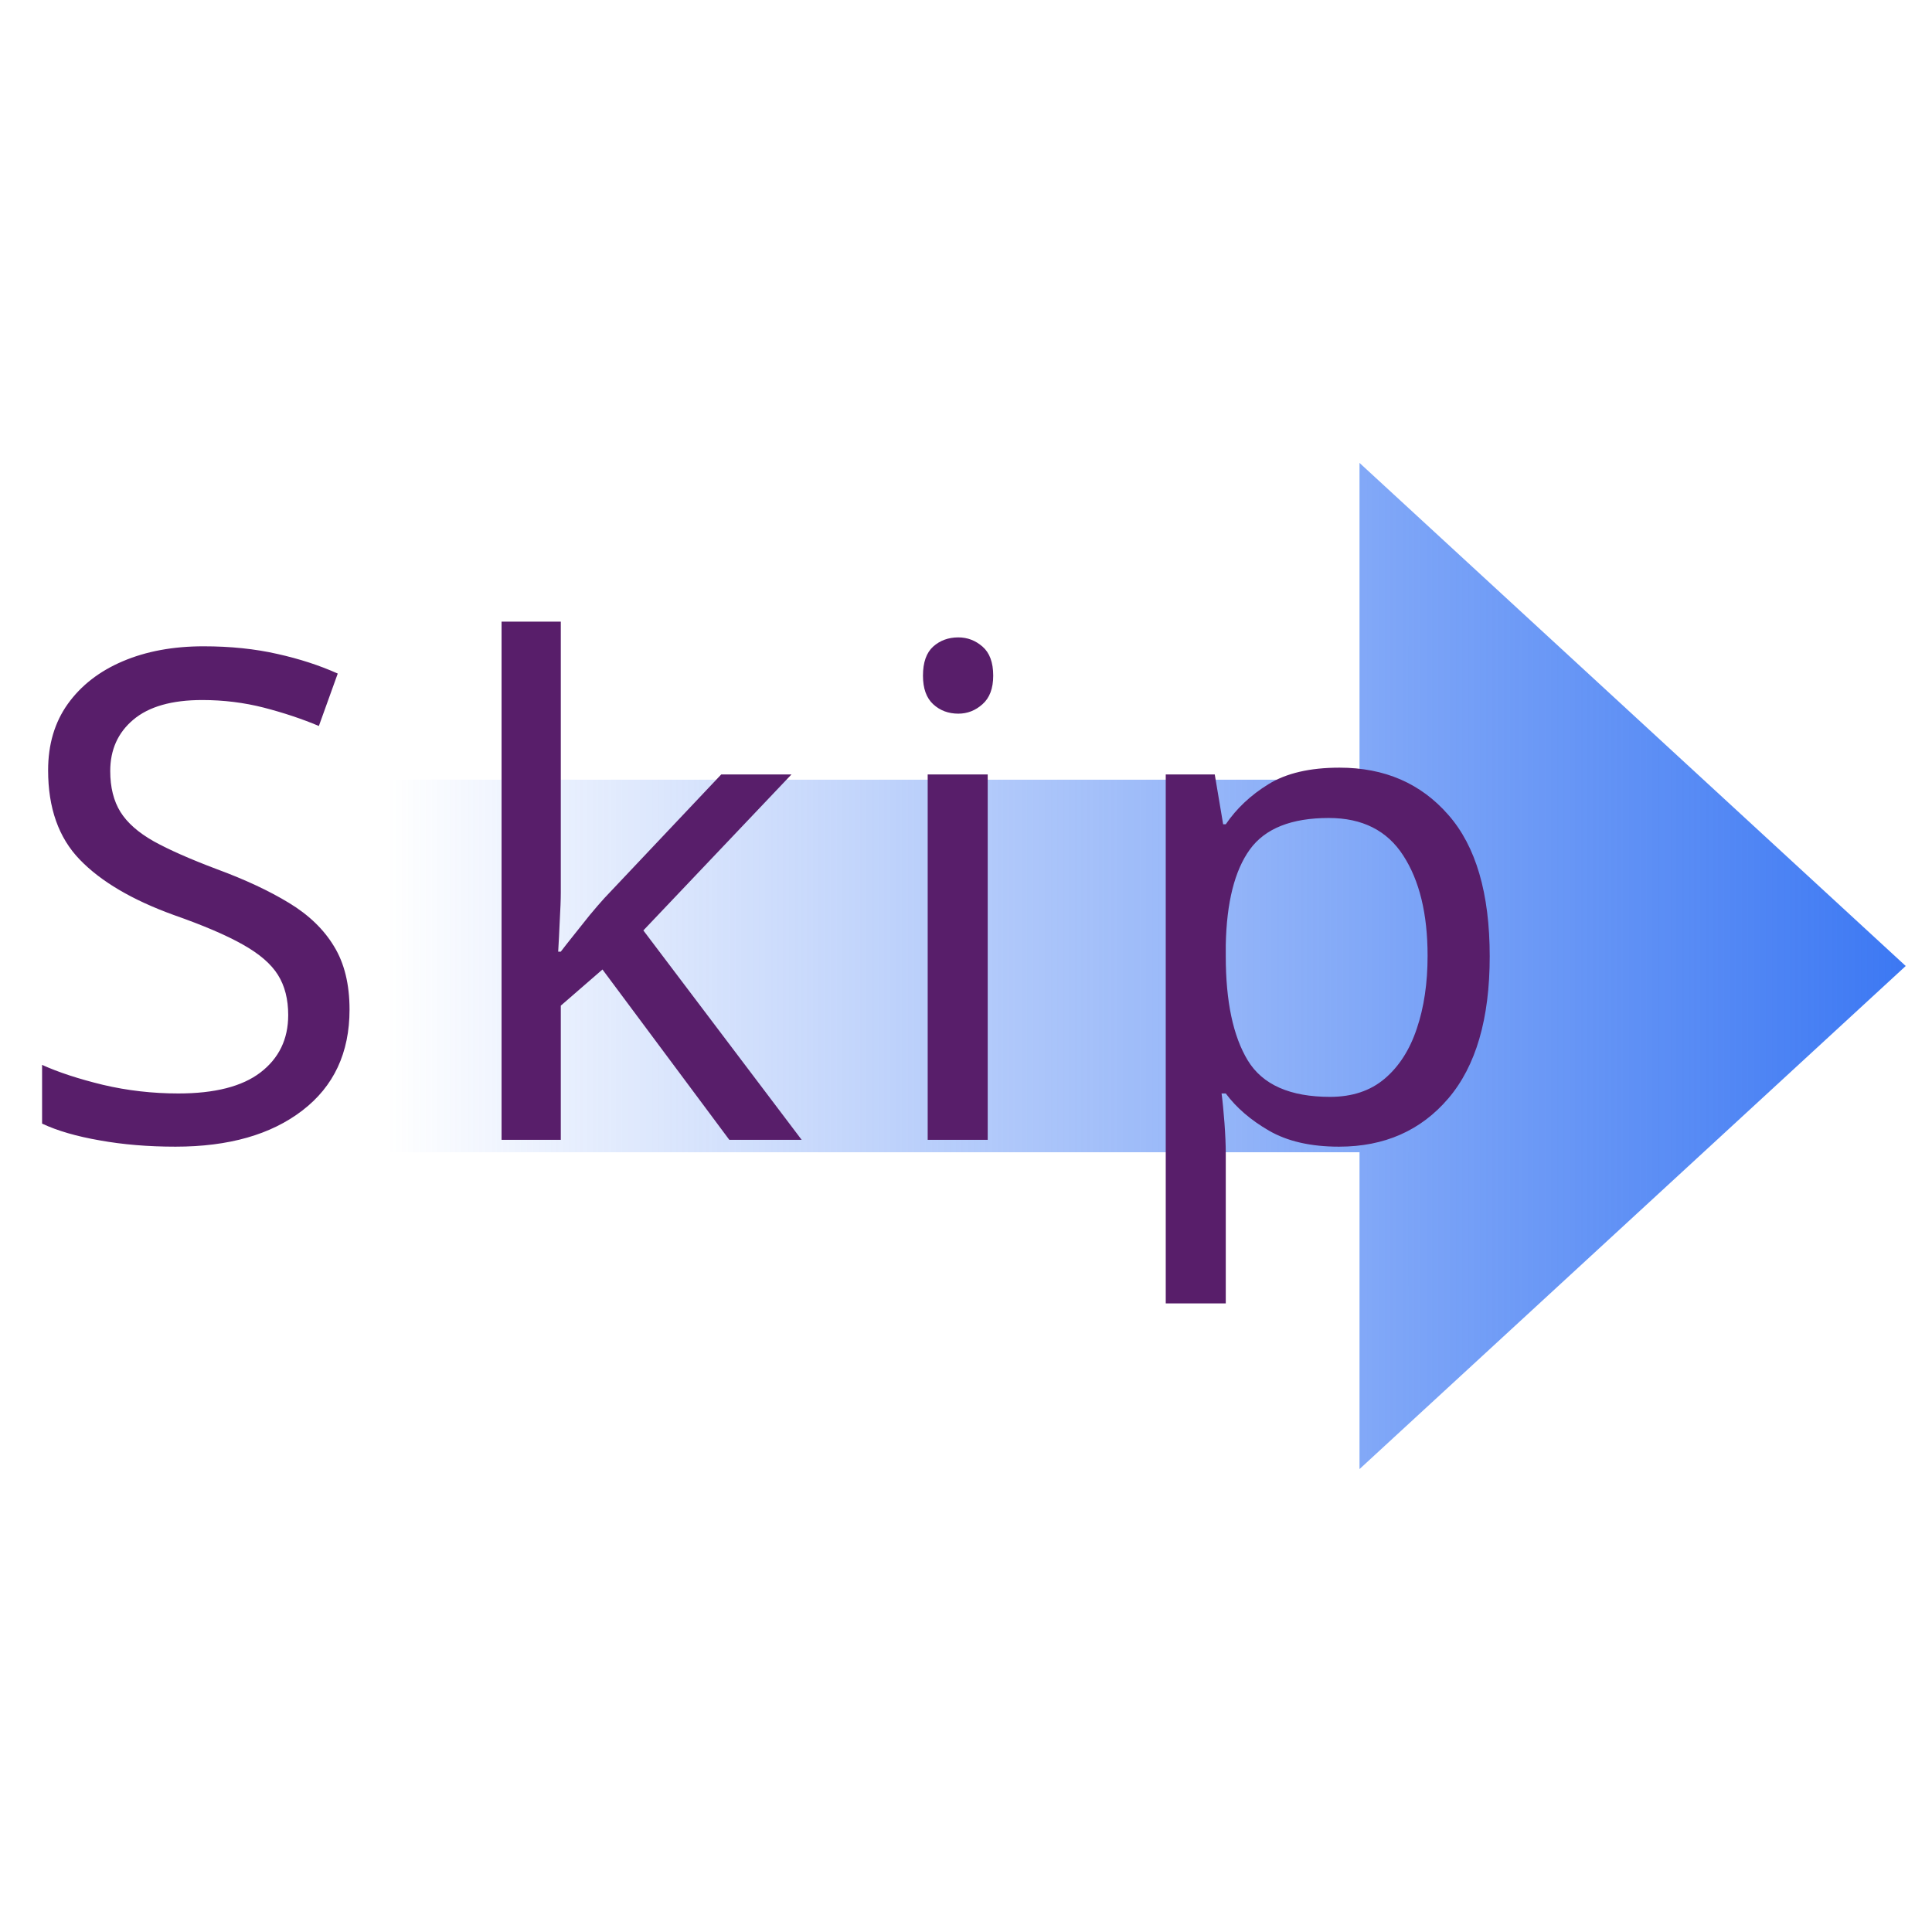
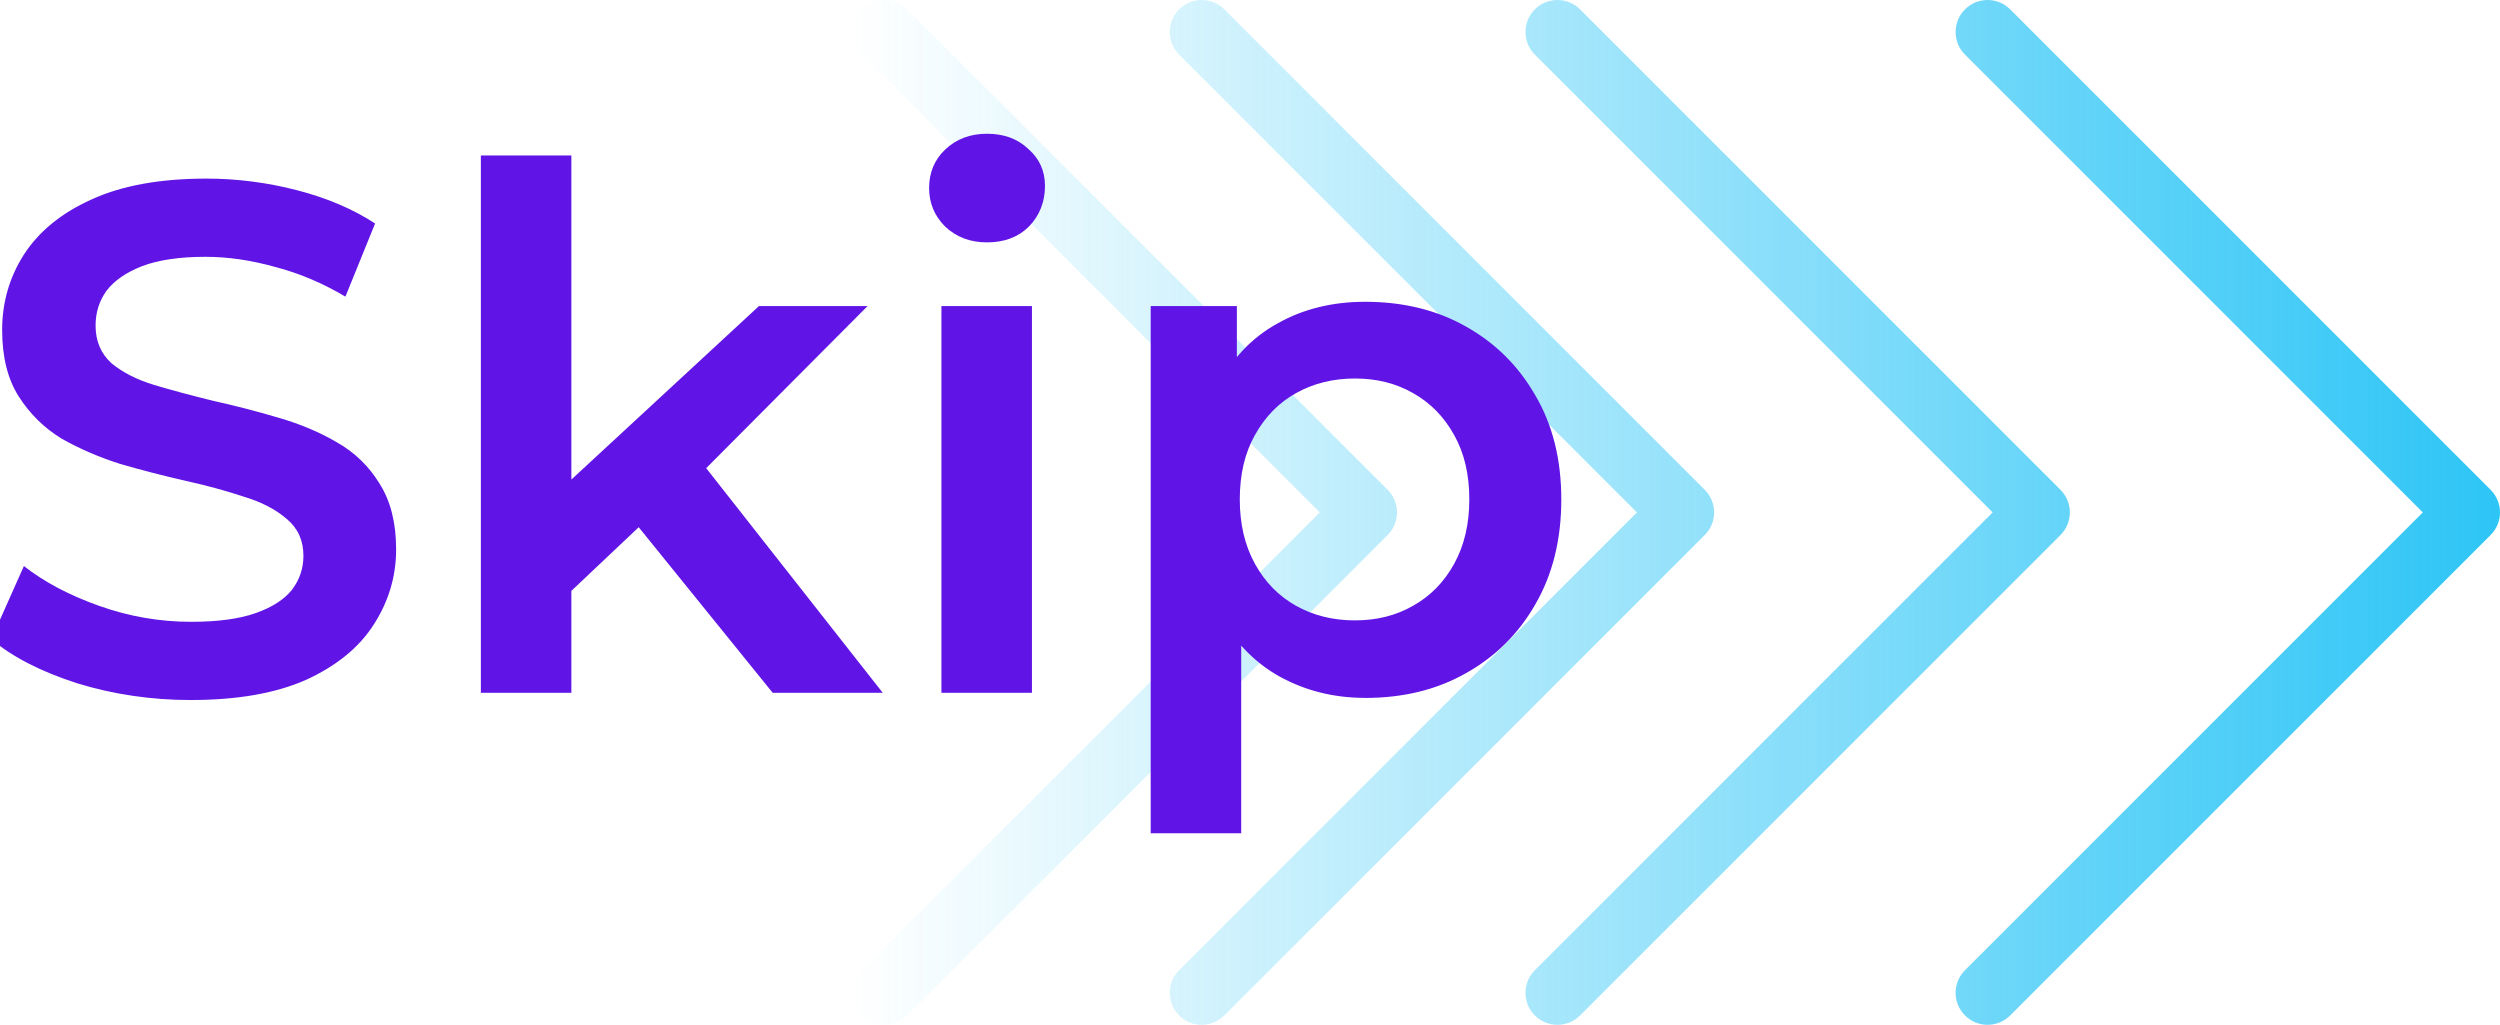
- <svg xmlns="http://www.w3.org/2000/svg" xmlns:xlink="http://www.w3.org/1999/xlink" width="512" height="512" viewBox="0 0 512 512" version="1.1" id="svg1">
+ <svg xmlns="http://www.w3.org/2000/svg" xmlns:xlink="http://www.w3.org/1999/xlink" width="623.682" height="255.667" viewBox="0 0 623.682 255.667" version="1.1" id="svg1">
  <defs id="defs1">
-     <linearGradient id="linearGradient2">
-       <stop style="stop-color:#3c78f3;stop-opacity:0;" offset="0" id="stop3" />
-       <stop style="stop-color:#3c78f3;stop-opacity:1;" offset="1" id="stop2" />
+     <linearGradient id="linearGradient3">
+       <stop style="stop-color:#2dc5f6;stop-opacity:0;" offset="0" id="stop3" />
+       <stop style="stop-color:#2dc5f6;stop-opacity:1;" offset="1" id="stop4" />
    </linearGradient>
    <rect x="126.517" y="172.498" width="185.822" height="163.564" id="rect2" />
-     <linearGradient xlink:href="#linearGradient2" id="linearGradient3" x1="169.758" y1="256" x2="414.221" y2="256" gradientUnits="userSpaceOnUse" />
+     <linearGradient xlink:href="#linearGradient3" id="linearGradient4" x1="240.425" y1="256" x2="490.04" y2="256" gradientUnits="userSpaceOnUse" />
+     <linearGradient xlink:href="#linearGradient3" id="linearGradient5" gradientUnits="userSpaceOnUse" x1="240.425" y1="256" x2="490.04" y2="256" />
+     <linearGradient xlink:href="#linearGradient3" id="linearGradient6" gradientUnits="userSpaceOnUse" x1="240.425" y1="256" x2="490.04" y2="256" />
+     <linearGradient xlink:href="#linearGradient3" id="linearGradient7" gradientUnits="userSpaceOnUse" x1="240.425" y1="256" x2="490.04" y2="256" />
+     <linearGradient xlink:href="#linearGradient3" id="linearGradient8" gradientUnits="userSpaceOnUse" x1="240.425" y1="256" x2="490.04" y2="256" />
+     <linearGradient xlink:href="#linearGradient3" id="linearGradient9" gradientUnits="userSpaceOnUse" x1="240.425" y1="256" x2="490.04" y2="256" />
  </defs>
-   <g id="layer1">
-     <g id="g1" transform="matrix(1.646448,0,0,1.646448,-176.9571,-165.4908)">
-       <path id="path1" style="fill:url(#linearGradient3);fill-opacity:1;fill-rule:evenodd;stroke:none;stroke-width:5;stroke-dasharray:none;paint-order:stroke fill markers" d="m 326.303,175.022 v 50.994 H 169.758 v 59.965 H 326.303 v 50.996 L 414.221,255.999 Z" />
-       <text xml:space="preserve" id="text2" style="font-weight:300;font-size:40.639px;font-family:'LT Wave';-inkscape-font-specification:'LT Wave, Light';letter-spacing:3.704px;white-space:pre;shape-inside:url(#rect2);fill:#581e6a;fill-opacity:1;fill-rule:evenodd;stroke:none;stroke-width:2.03;stroke-dasharray:none;paint-order:stroke fill markers" transform="matrix(2.700082,0,0,2.700082,-232.9723,-283.2765)">
-         <tspan x="126.518" y="210.089" id="tspan2">Skip</tspan>
-       </text>
+   <g id="layer1" transform="translate(-12.11655,-128.1664)">
+     <g id="g1" transform="matrix(1.646448,0,0,1.646448,-171.0266,-165.4912)" style="fill:url(#linearGradient4)">
+       <path id="path1" style="display:none;fill:url(#linearGradient5);fill-opacity:1;fill-rule:evenodd;stroke:none;stroke-width:5.934;stroke-dasharray:none;paint-order:stroke fill markers" d="m 363.542,159.892 v 60.522 H 177.747 v 71.169 h 185.795 v 60.525 l 104.345,-96.109 z" />
+       <path id="rect1-7-7" style="font-variation-settings:'wght' 400;fill:url(#linearGradient6);fill-opacity:1;stroke:none;stroke-width:3.037;paint-order:stroke fill markers" d="m 245.273,178.358 c -1.238,0 -2.476,0.474 -3.425,1.422 -1.897,1.897 -1.897,4.953 0,6.851 l 69.369,69.368 -69.369,69.369 c -1.897,1.897 -1.897,4.953 0,6.851 1.897,1.897 4.953,1.897 6.851,-1e-5 l 72.794,-72.794 c 1.897,-1.897 1.897,-4.953 0,-6.851 l -72.794,-72.794 c -0.949,-0.949 -2.188,-1.422 -3.426,-1.422 z" />
+       <path id="rect1-7" style="font-variation-settings:'wght' 400;fill:url(#linearGradient7);fill-opacity:1;stroke:none;stroke-width:3.037;paint-order:stroke fill markers" d="m 293.322,178.358 c -1.238,0 -2.476,0.474 -3.425,1.422 -1.897,1.897 -1.897,4.953 0,6.851 l 69.369,69.368 -69.369,69.369 c -1.897,1.897 -1.897,4.953 0,6.851 1.897,1.897 4.953,1.897 6.851,-1e-5 l 72.794,-72.794 c 1.897,-1.897 1.897,-4.953 0,-6.851 l -72.794,-72.794 c -0.949,-0.949 -2.188,-1.422 -3.426,-1.422 z" />
+       <path id="rect1" style="font-variation-settings:'wght' 400;fill:url(#linearGradient8);fill-opacity:1;stroke:none;stroke-width:3.037;paint-order:stroke fill markers" d="m 347.222,178.358 c -1.238,0 -2.476,0.474 -3.425,1.422 -1.897,1.897 -1.897,4.953 0,6.851 l 69.368,69.368 -69.368,69.369 c -1.897,1.897 -1.897,4.953 0,6.851 1.897,1.897 4.953,1.897 6.851,-1e-5 l 72.794,-72.794 c 0.237,-0.237 0.444,-0.493 0.622,-0.762 1.245,-1.882 1.039,-4.429 -0.622,-6.089 l -72.794,-72.794 c -0.949,-0.949 -2.188,-1.422 -3.426,-1.422 z" />
+       <path id="rect1-4" style="font-variation-settings:'wght' 400;fill:url(#linearGradient9);fill-opacity:1;stroke:none;stroke-width:3.037;paint-order:stroke fill markers" d="m 412.398,178.358 c -1.238,0 -2.476,0.474 -3.425,1.422 -1.897,1.897 -1.897,4.953 0,6.851 l 69.368,69.368 -69.368,69.369 c -1.897,1.897 -1.897,4.953 0,6.851 1.897,1.897 4.952,1.897 6.849,0 l 72.794,-72.794 c 1.897,-1.897 1.897,-4.953 0,-6.851 l -72.794,-72.794 c -0.949,-0.949 -2.187,-1.422 -3.425,-1.422 z" />
    </g>
+     <path style="font-size:40.639px;font-family:Montserrat;-inkscape-font-specification:'Montserrat, @wght=600';font-variation-settings:'wght' 600;letter-spacing:0px;white-space:pre;fill:#6015e6;stroke-width:2.03;paint-order:stroke fill markers" d="m 139.156,210.255 q -3.332,0 -6.38,-0.935 -3.048,-0.975 -4.836,-2.479 l 1.829,-4.105 q 1.707,1.341 4.226,2.235 2.52,0.894 5.161,0.894 2.235,0 3.617,-0.488 1.382,-0.488 2.032,-1.3 0.65,-0.853 0.65,-1.91 0,-1.3 -0.935,-2.073 -0.935,-0.813 -2.438,-1.26 -1.463,-0.488 -3.292,-0.894 -1.788,-0.406 -3.617,-0.935 -1.788,-0.569 -3.292,-1.422 -1.463,-0.894 -2.398,-2.357 -0.935,-1.463 -0.935,-3.739 0,-2.316 1.219,-4.226 1.26,-1.951 3.779,-3.089 2.56,-1.179 6.462,-1.179 2.56,0 5.08,0.65 2.52,0.65 4.389,1.869 l -1.666,4.105 q -1.91,-1.138 -3.942,-1.666 -2.032,-0.569 -3.901,-0.569 -2.194,0 -3.576,0.528 -1.341,0.528 -1.991,1.382 -0.61,0.853 -0.61,1.951 0,1.3 0.894,2.113 0.935,0.772 2.398,1.219 1.504,0.447 3.332,0.894 1.829,0.406 3.617,0.935 1.829,0.528 3.292,1.382 1.504,0.853 2.398,2.316 0.935,1.463 0.935,3.698 0,2.276 -1.26,4.226 -1.219,1.91 -3.779,3.089 -2.56,1.138 -6.462,1.138 z m 20.401,-5.242 0.122,-6.38 11.338,-10.485 h 6.096 l -9.631,9.672 -2.682,2.235 z m -4.145,4.836 V 179.695 h 5.08 v 30.154 z m 16.377,0 -7.925,-9.794 3.21,-4.064 10.891,13.858 z m 9.469,0 v -21.701 h 5.08 v 21.701 z m 2.56,-25.277 q -1.422,0 -2.357,-0.894 -0.894,-0.894 -0.894,-2.154 0,-1.3 0.894,-2.154 0.935,-0.894 2.357,-0.894 1.422,0 2.316,0.853 0.935,0.813 0.935,2.073 0,1.341 -0.894,2.276 -0.894,0.894 -2.357,0.894 z m 21.213,25.562 q -2.642,0 -4.836,-1.219 -2.154,-1.219 -3.454,-3.657 -1.26,-2.479 -1.26,-6.258 0,-3.82 1.219,-6.258 1.26,-2.438 3.414,-3.617 2.154,-1.219 4.917,-1.219 3.21,0 5.649,1.382 2.479,1.382 3.901,3.861 1.463,2.479 1.463,5.852 0,3.373 -1.463,5.893 -1.422,2.479 -3.901,3.861 -2.438,1.382 -5.649,1.382 z m -12.029,7.599 v -29.585 h 4.836 v 5.12 l -0.163,5.771 0.406,5.771 v 12.923 z m 11.46,-11.948 q 1.829,0 3.251,-0.813 1.463,-0.813 2.316,-2.357 0.853,-1.544 0.853,-3.617 0,-2.113 -0.853,-3.617 -0.853,-1.544 -2.316,-2.357 -1.422,-0.813 -3.251,-0.813 -1.829,0 -3.292,0.813 -1.463,0.813 -2.316,2.357 -0.853,1.504 -0.853,3.617 0,2.073 0.853,3.617 0.853,1.544 2.316,2.357 1.463,0.813 3.292,0.813 z" id="text2" transform="matrix(4.445545,0,0,4.445545,-558.8142,-631.8909)" aria-label="Skip" />
  </g>
</svg>
